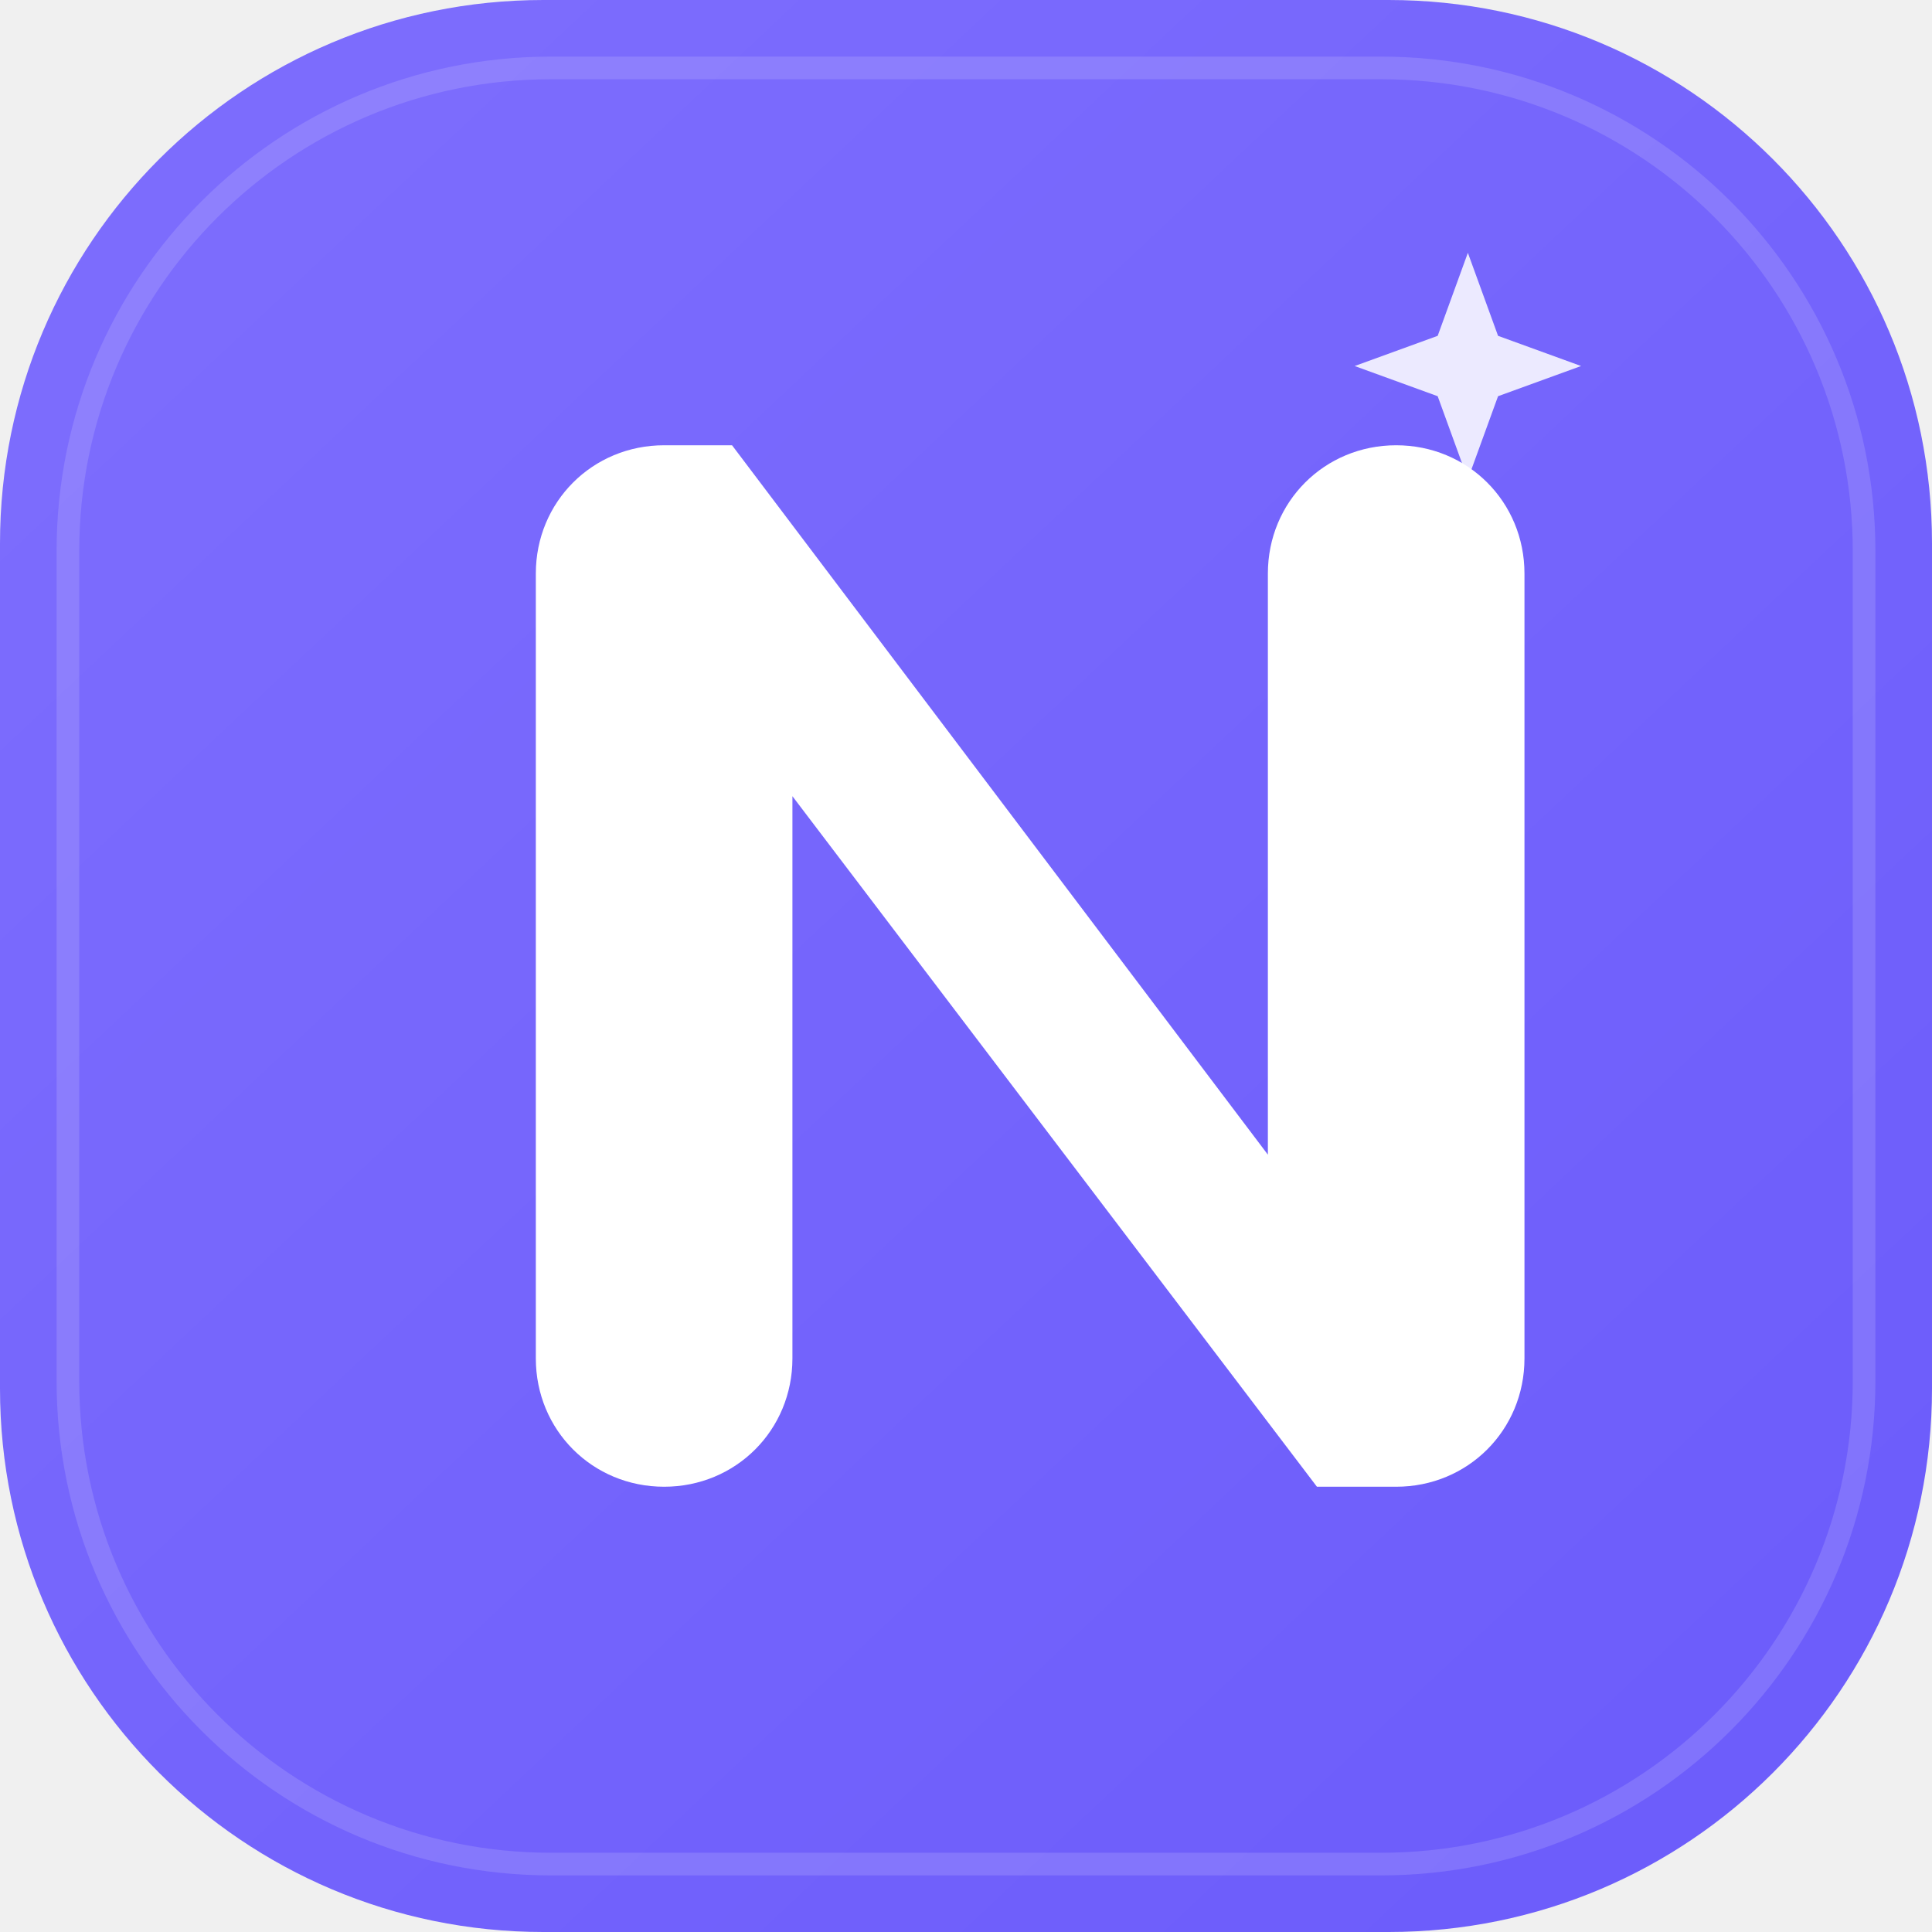
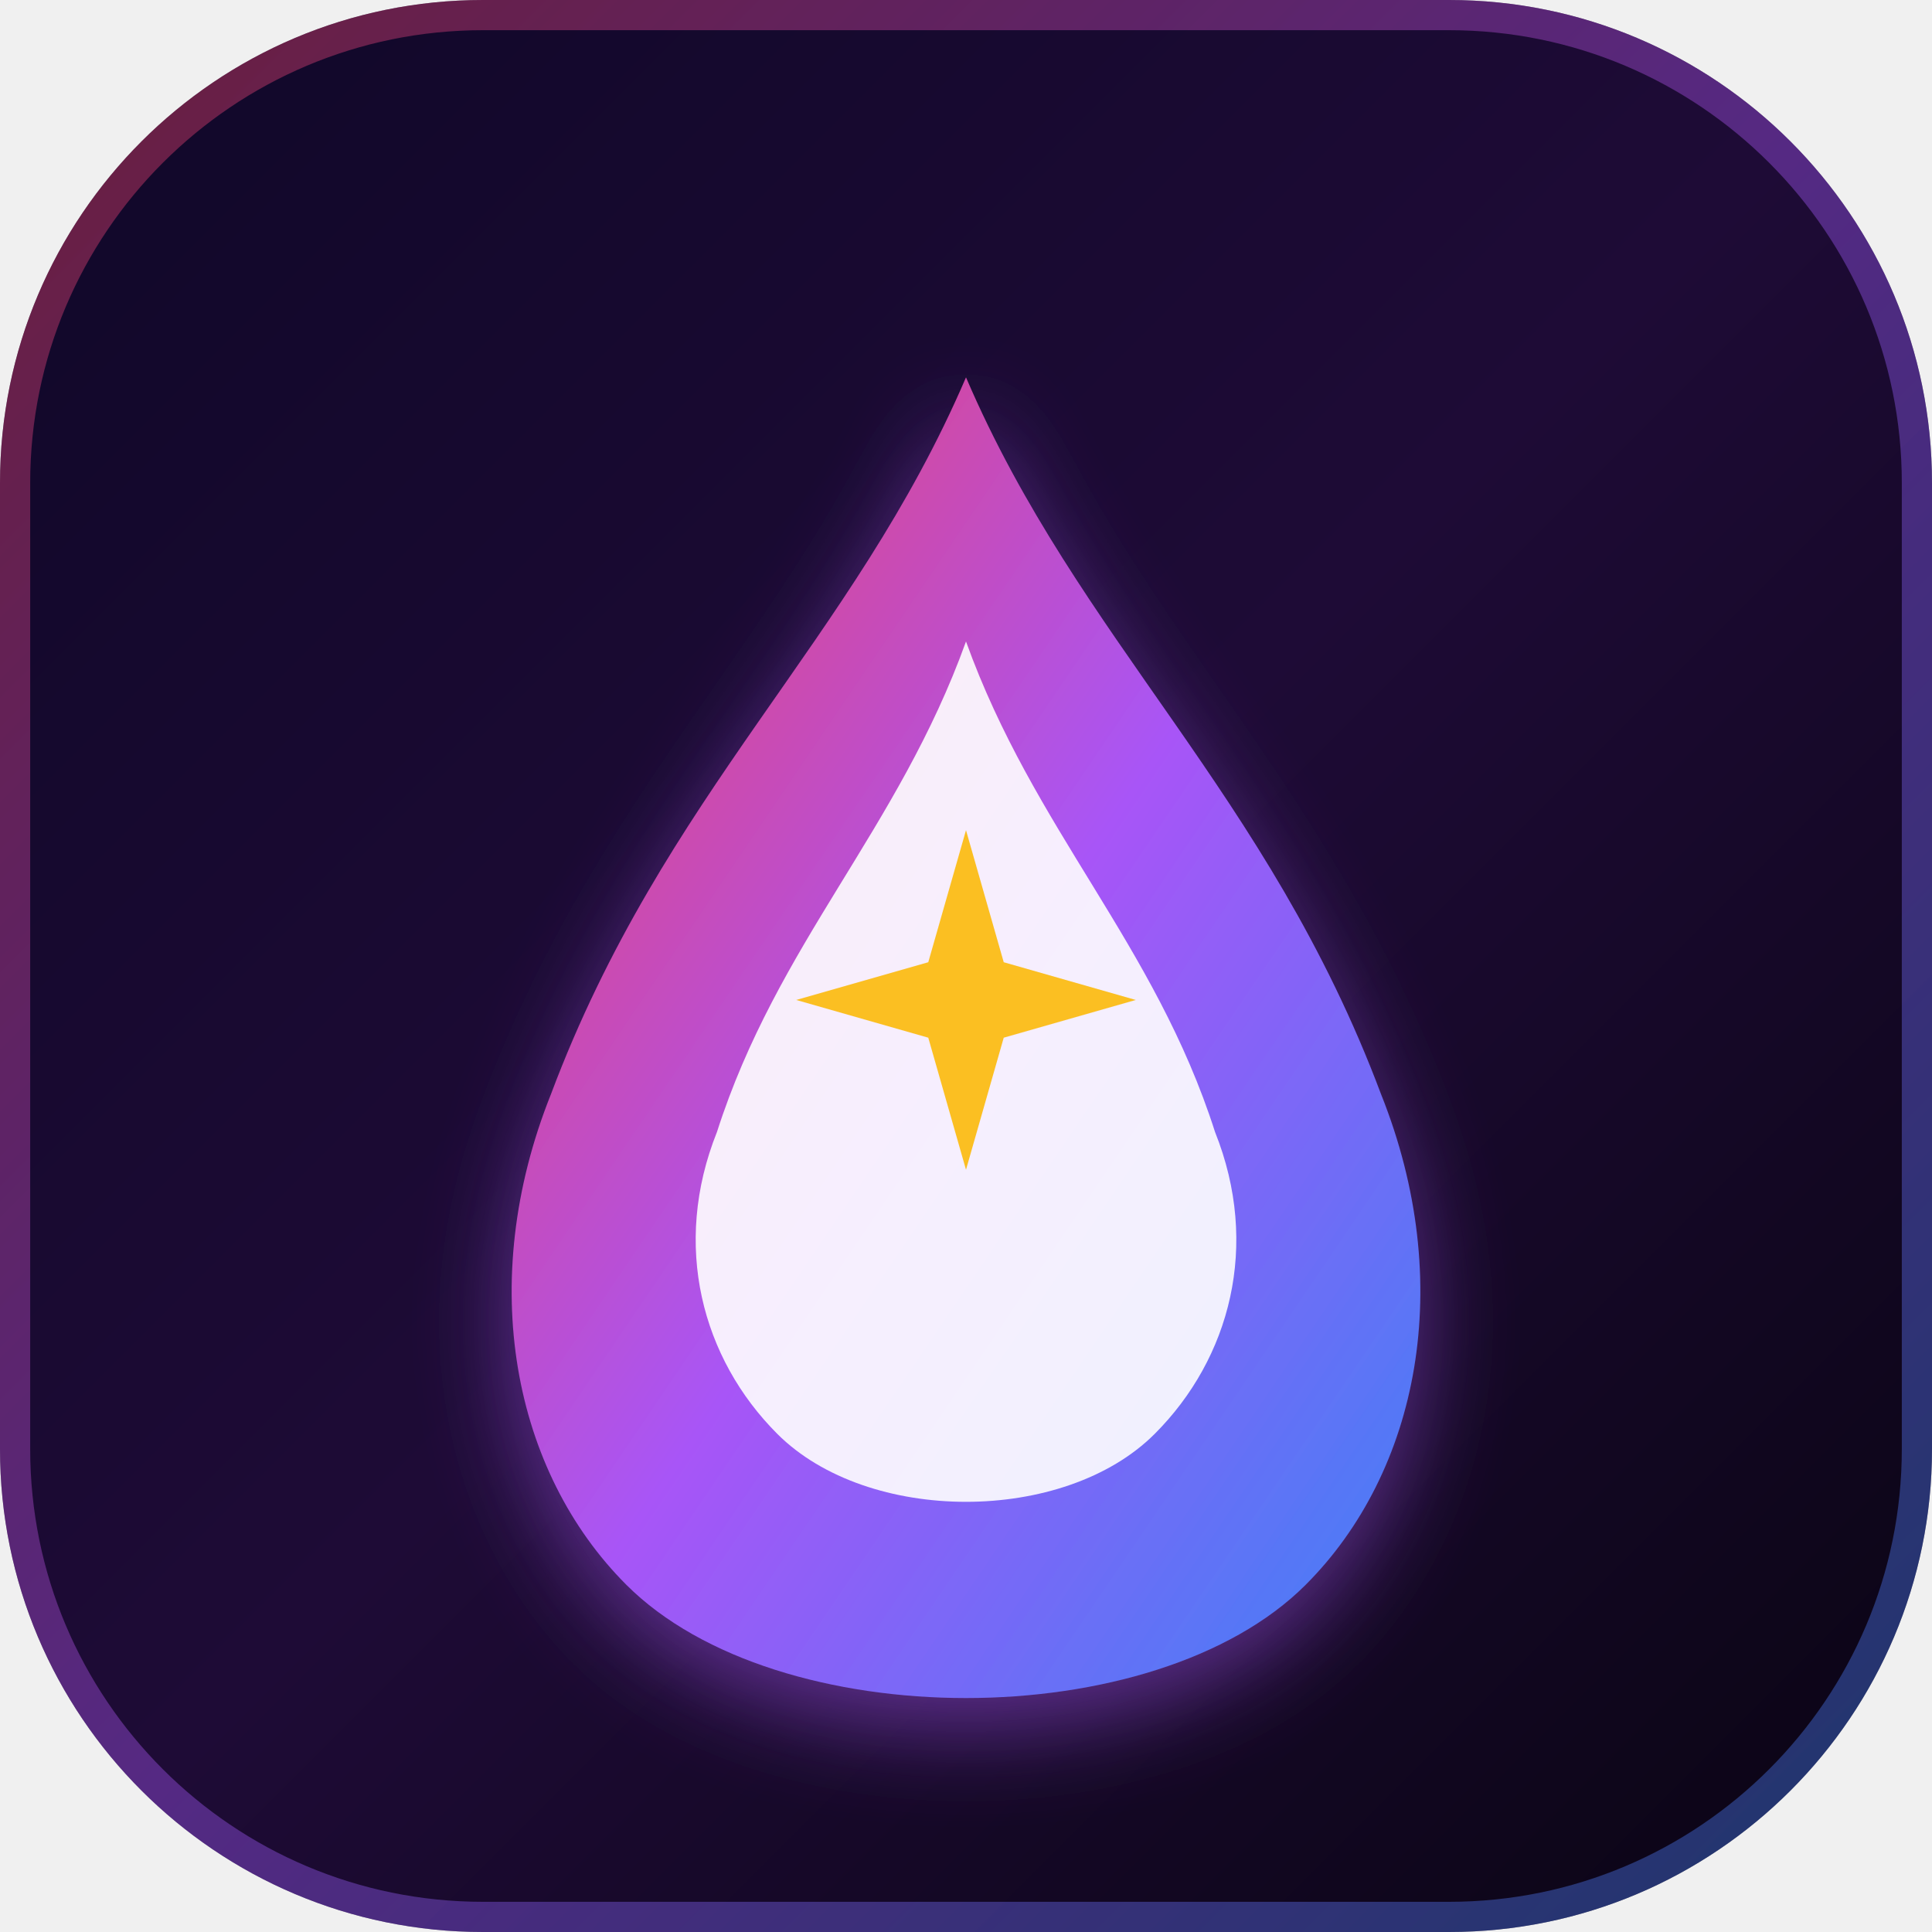
<svg xmlns="http://www.w3.org/2000/svg" viewBox="0 0 512 512" width="512" height="512">
  <defs>
-     <linearGradient id="brand" x1="72" y1="56" x2="448" y2="456" gradientUnits="userSpaceOnUse">
-       <stop offset="0" stop-color="#7C6CFD" />
-       <stop offset="1" stop-color="#6D5DFB" />
+     <linearGradient id="bg" x1="0%" y1="0%" x2="100%" y2="100%">
+       <stop offset="0%" stop-color="#0f0728" />
+       <stop offset="50%" stop-color="#1e0b36" />
+       <stop offset="100%" stop-color="#090412" />
    </linearGradient>
+     <linearGradient id="primary" x1="0%" y1="0%" x2="100%" y2="100%">
+       <stop offset="0%" stop-color="#f43f5e" />
+       <stop offset="50%" stop-color="#a855f7" />
+       <stop offset="100%" stop-color="#3b82f6" />
+     </linearGradient>
+     <filter id="shadow" x="-20%" y="-20%" width="140%" height="140%">
+       <feDropShadow dx="0" dy="8" stdDeviation="12" flood-color="#a855f7" flood-opacity="0.5" />
+     </filter>
  </defs>
-   <rect width="512" height="512" rx="144" fill="url(#brand)" />
-   <rect x="18" y="18" width="476" height="476" rx="128" fill="none" stroke="#FFFFFF" stroke-opacity=".14" stroke-width="6" />
-   <path d="M142 360V152c0-19 15-34 34-34h18l142 188V152c0-19 15-34 34-34s34 15 34 34v208c0 19-15 34-34 34h-21L210 211v149c0 19-15 34-34 34s-34-15-34-34Z" fill="#FFFFFF" />
-   <path d="M389 67l8 22 22 8-22 8-8 22-8-22-22-8 22-8 8-22Z" fill="#FFFFFF" fill-opacity=".86" />
+   <rect width="512" height="512" rx="128" fill="url(#bg)" />
+   <rect width="504" height="504" x="4" y="4" rx="124" fill="none" stroke="url(#primary)" stroke-width="8" stroke-opacity="0.4" />
+   <g transform="translate(106, 80)" filter="url(#shadow)">
+     <path d="M150 20 C180 90 230 130 260 210 C280 260 270 310 240 340 C200 380 100 380 60 340 C30 310 20 260 40 210 C70 130 120 90 150 20 Z" fill="url(#primary)" />
+     <path d="M150 90 C168 140 200 170 216 220 C228 250 220 280 200 300 C176 324 124 324 100 300 C80 280 72 250 84 220 C100 170 132 140 150 90 Z" fill="#ffffff" opacity="0.9" />
+     <path d="M150 140 L160 175 L195 185 L160 195 L150 230 L140 195 L105 185 L140 175 Z" fill="#fbbf24" />
+   </g>
</svg>
